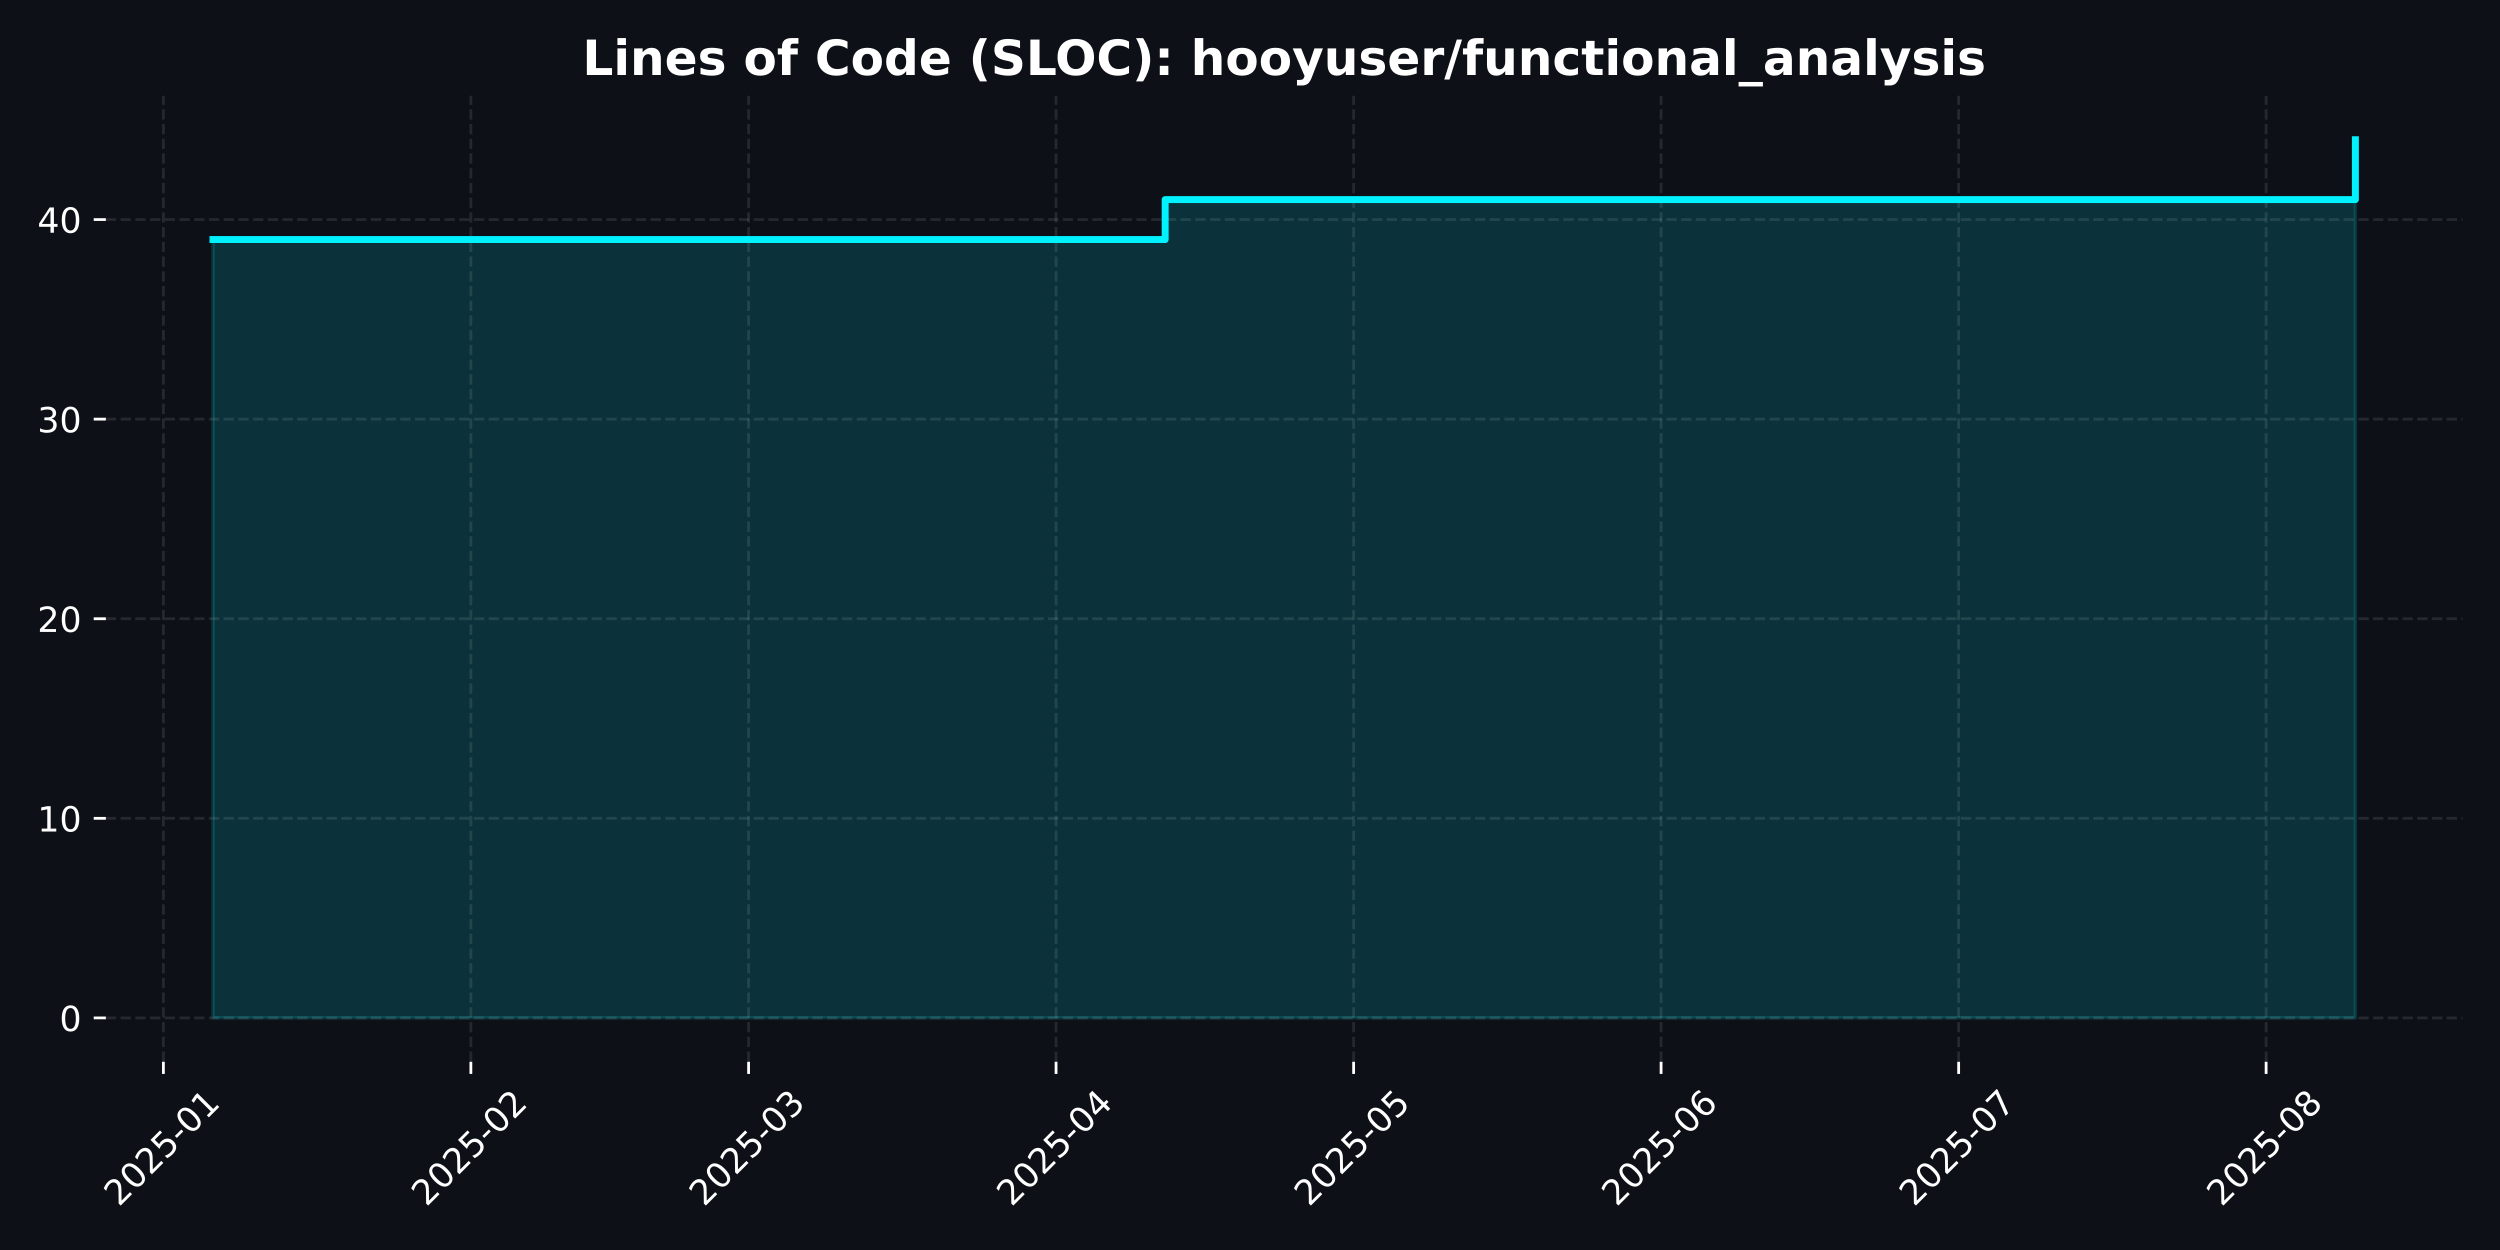
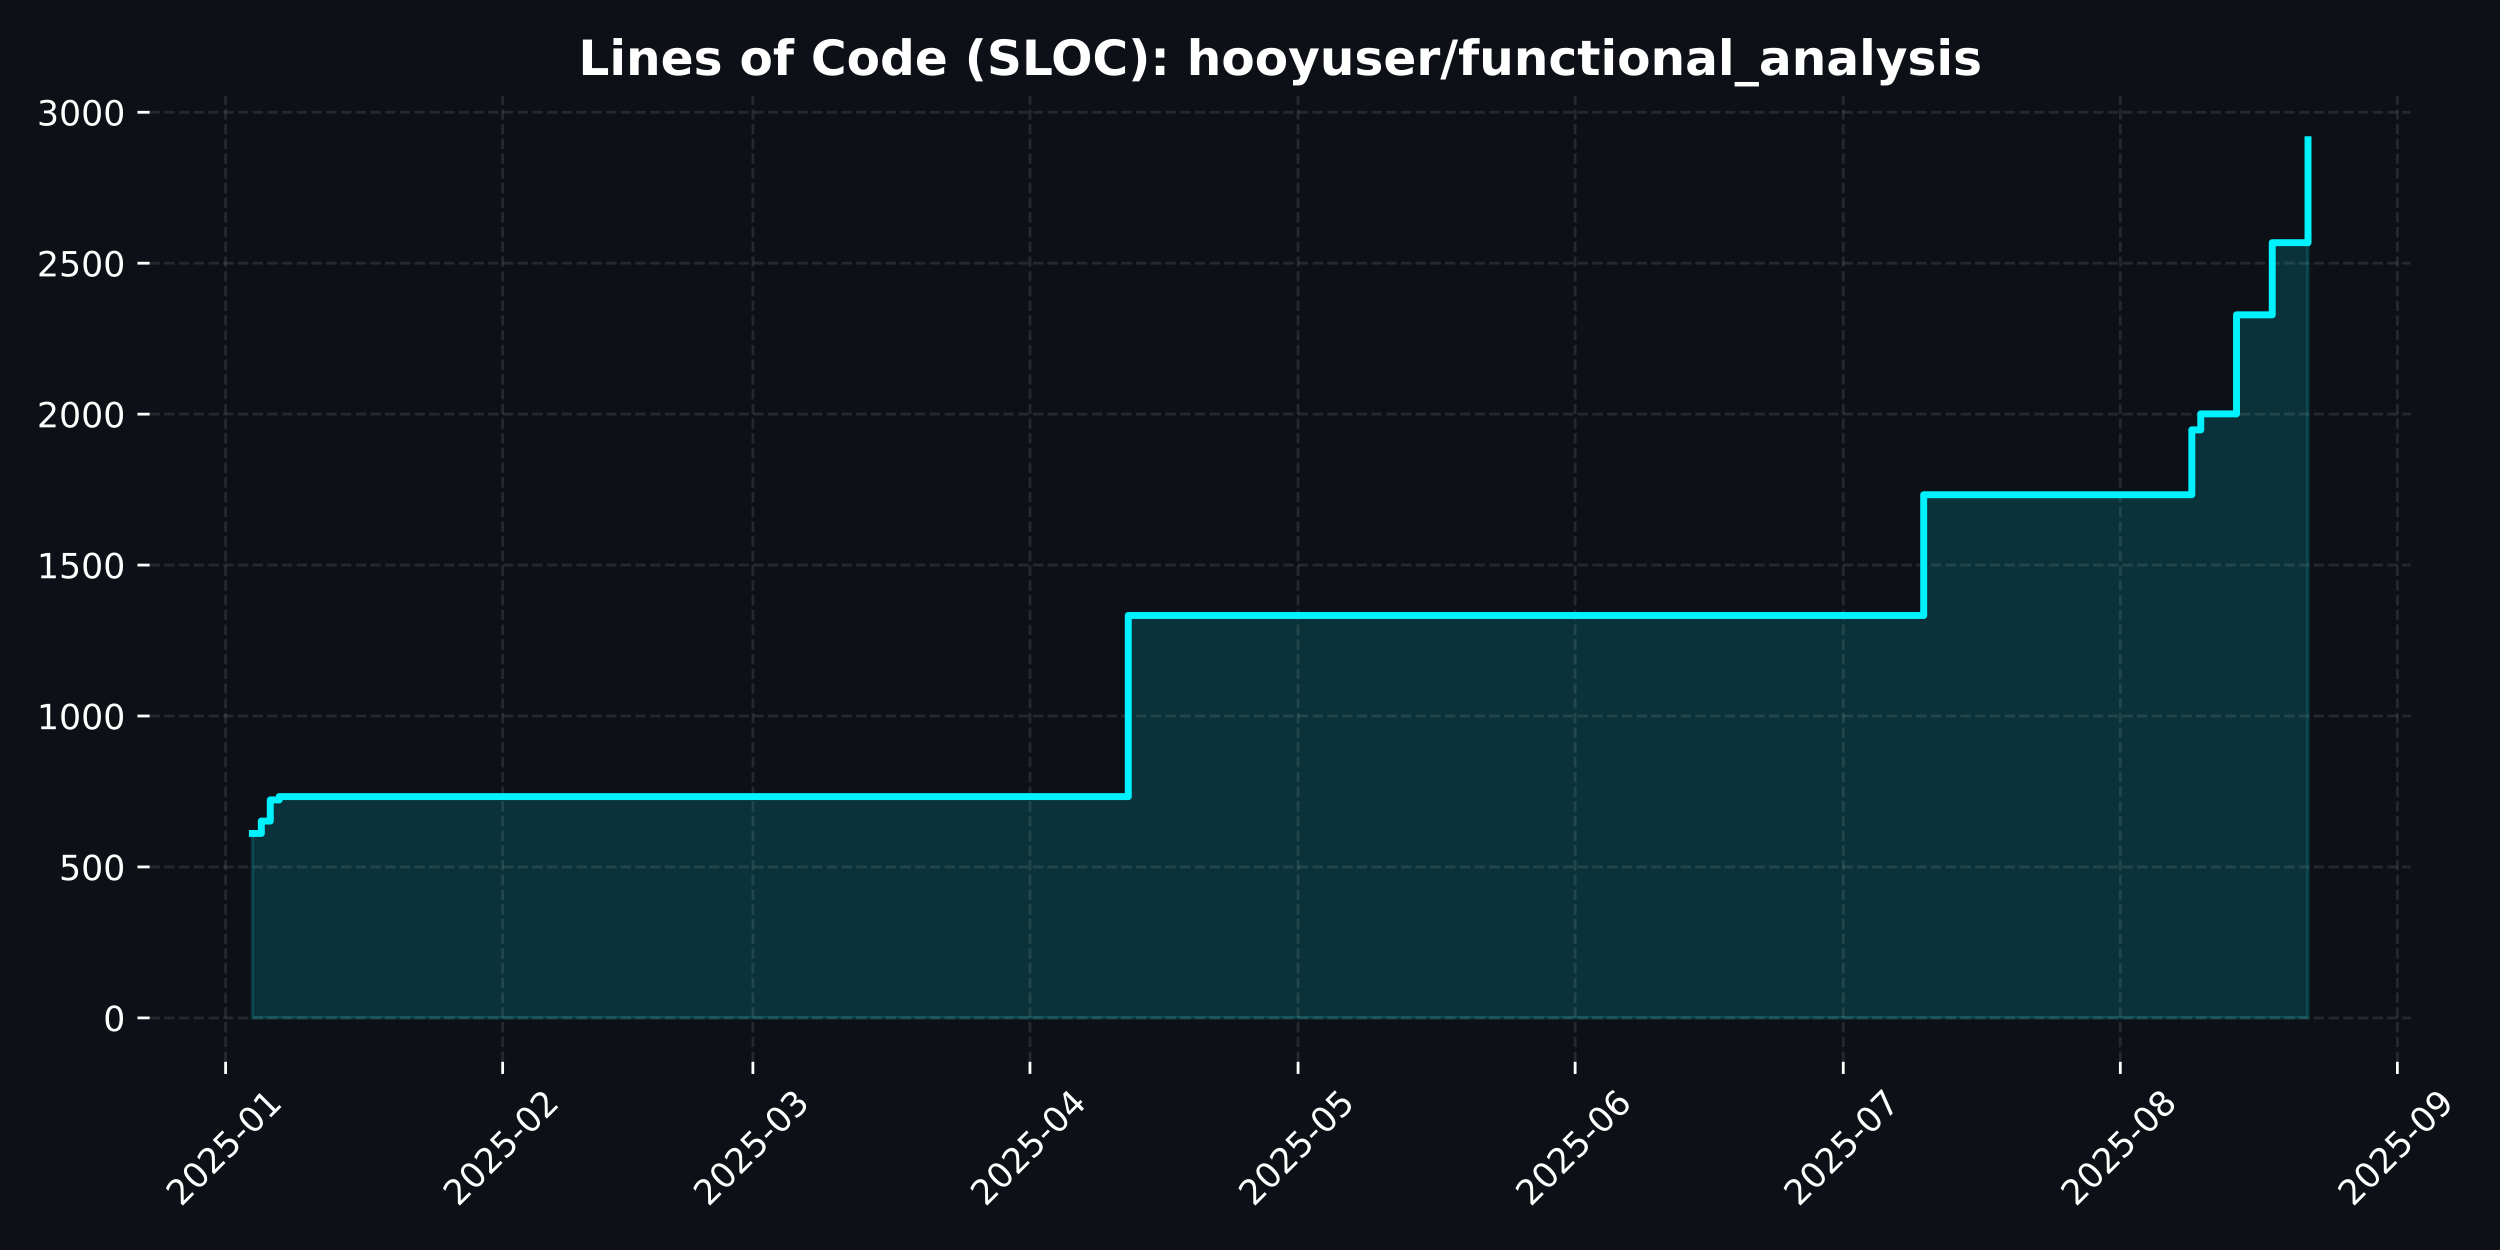
<svg xmlns="http://www.w3.org/2000/svg" xmlns:xlink="http://www.w3.org/1999/xlink" width="720pt" height="360pt" viewBox="0 0 720 360" version="1.1">
  <defs>
    <style type="text/css">*{stroke-linejoin: round; stroke-linecap: butt}</style>
  </defs>
  <g id="figure_1">
    <g id="patch_1">
      <path d="M 0 360  L 720 360  L 720 0  L 0 0  z " style="fill: #0d1117" />
    </g>
    <g id="axes_1">
      <g id="patch_2">
-         <path d="M 30.49 305.798  L 709.2 305.798  L 709.2 27.6  L 30.49 27.6  z " style="fill: #0d1117" />
+         <path d="M 43.09 305.798  L 694.307 305.798  L 694.307 27.6  L 43.09 27.6  z " style="fill: #0d1117" />
      </g>
      <g id="PolyCollection_1">
        <defs>
-           <path id="m325f69d181" d="M 61.34 -66.847  L 61.34 -291.015  L 335.567 -291.015  L 335.567 -302.511  L 678.35 -302.511  L 678.35 -319.755  L 678.35 -66.847  L 678.35 -66.847  L 678.35 -66.847  L 335.567 -66.847  L 335.567 -66.847  L 61.34 -66.847  z " style="stroke: #00f2ff; stroke-opacity: 0.15" />
+           <path id="me7e21d0cca" d="M 72.691 -66.847  L 72.691 -119.967  L 75.265 -119.967  L 75.265 -123.532  L 77.839 -123.532  L 77.839 -129.618  L 80.413 -129.618  L 80.413 -130.574  L 324.941 -130.574  L 324.941 -182.738  L 554.025 -182.738  L 554.025 -217.514  L 631.245 -217.514  L 631.245 -236.206  L 633.819 -236.206  L 633.819 -240.813  L 644.115 -240.813  L 644.115 -269.33  L 654.411 -269.33  L 654.411 -290.108  L 664.707 -290.108  L 664.707 -319.755  L 664.707 -66.847  L 664.707 -66.847  L 664.707 -66.847  L 654.411 -66.847  L 654.411 -66.847  L 644.115 -66.847  L 644.115 -66.847  L 633.819 -66.847  L 633.819 -66.847  L 631.245 -66.847  L 631.245 -66.847  L 554.025 -66.847  L 554.025 -66.847  L 324.941 -66.847  L 324.941 -66.847  L 80.413 -66.847  L 80.413 -66.847  L 77.839 -66.847  L 77.839 -66.847  L 75.265 -66.847  L 75.265 -66.847  L 72.691 -66.847  z " style="stroke: #00f2ff; stroke-opacity: 0.15" />
        </defs>
-         <g clip-path="url(#pcbf731a4af)">
-           <use xlink:href="#m325f69d181" x="0" y="360" style="fill: #00f2ff; fill-opacity: 0.15; stroke: #00f2ff; stroke-opacity: 0.15" />
+         <g clip-path="url(#p2459534796)">
+           <use xlink:href="#me7e21d0cca" x="0" y="360" style="fill: #00f2ff; fill-opacity: 0.15; stroke: #00f2ff; stroke-opacity: 0.15" />
        </g>
      </g>
      <g id="matplotlib.axis_1">
        <g id="xtick_1">
          <g id="line2d_1">
-             <path d="M 47.058 305.798  L 47.058 27.6  " clip-path="url(#pcbf731a4af)" style="fill: none; stroke-dasharray: 2.96,1.28; stroke-dashoffset: 0; stroke: #ffffff; stroke-opacity: 0.1; stroke-width: 0.8" />
+             <path d="M 64.969 305.798  L 64.969 27.6  " clip-path="url(#p2459534796)" style="fill: none; stroke-dasharray: 2.96,1.28; stroke-dashoffset: 0; stroke: #ffffff; stroke-opacity: 0.1; stroke-width: 0.8" />
          </g>
          <g id="line2d_2">
            <defs>
-               <path id="m769c54ce63" d="M 0 0  L 0 3.5  " style="stroke: #ffffff; stroke-width: 0.8" />
+               <path id="me2523eeff3" d="M 0 0  L 0 3.5  " style="stroke: #ffffff; stroke-width: 0.8" />
            </defs>
            <g>
-               <use xlink:href="#m769c54ce63" x="47.058" y="305.798" style="fill: #ffffff; stroke: #ffffff; stroke-width: 0.8" />
+               <use xlink:href="#me2523eeff3" x="64.969" y="305.798" style="fill: #ffffff; stroke: #ffffff; stroke-width: 0.8" />
            </g>
          </g>
          <g id="text_1">
-             <g style="fill: #ffffff" transform="translate(34.23655 347.716) rotate(-45) scale(0.1 -0.1)">
+             <g style="fill: #ffffff" transform="translate(52.14756 347.716) rotate(-45) scale(0.1 -0.1)">
              <defs>
                <path id="DejaVuSans-32" d="M 1228 531  L 3431 531  L 3431 0  L 469 0  L 469 531  Q 828 903 1448 1529  Q 2069 2156 2228 2338  Q 2531 2678 2651 2914  Q 2772 3150 2772 3378  Q 2772 3750 2511 3984  Q 2250 4219 1831 4219  Q 1534 4219 1204 4116  Q 875 4013 500 3803  L 500 4441  Q 881 4594 1212 4672  Q 1544 4750 1819 4750  Q 2544 4750 2975 4387  Q 3406 4025 3406 3419  Q 3406 3131 3298 2873  Q 3191 2616 2906 2266  Q 2828 2175 2409 1742  Q 1991 1309 1228 531  z " transform="scale(0.015625)" />
                <path id="DejaVuSans-30" d="M 2034 4250  Q 1547 4250 1301 3770  Q 1056 3291 1056 2328  Q 1056 1369 1301 889  Q 1547 409 2034 409  Q 2525 409 2770 889  Q 3016 1369 3016 2328  Q 3016 3291 2770 3770  Q 2525 4250 2034 4250  z M 2034 4750  Q 2819 4750 3233 4129  Q 3647 3509 3647 2328  Q 3647 1150 3233 529  Q 2819 -91 2034 -91  Q 1250 -91 836 529  Q 422 1150 422 2328  Q 422 3509 836 4129  Q 1250 4750 2034 4750  z " transform="scale(0.015625)" />
                <path id="DejaVuSans-35" d="M 691 4666  L 3169 4666  L 3169 4134  L 1269 4134  L 1269 2991  Q 1406 3038 1543 3061  Q 1681 3084 1819 3084  Q 2600 3084 3056 2656  Q 3513 2228 3513 1497  Q 3513 744 3044 326  Q 2575 -91 1722 -91  Q 1428 -91 1123 -41  Q 819 9 494 109  L 494 744  Q 775 591 1075 516  Q 1375 441 1709 441  Q 2250 441 2565 725  Q 2881 1009 2881 1497  Q 2881 1984 2565 2268  Q 2250 2553 1709 2553  Q 1456 2553 1204 2497  Q 953 2441 691 2322  L 691 4666  z " transform="scale(0.015625)" />
                <path id="DejaVuSans-2d" d="M 313 2009  L 1997 2009  L 1997 1497  L 313 1497  L 313 2009  z " transform="scale(0.015625)" />
                <path id="DejaVuSans-31" d="M 794 531  L 1825 531  L 1825 4091  L 703 3866  L 703 4441  L 1819 4666  L 2450 4666  L 2450 531  L 3481 531  L 3481 0  L 794 0  L 794 531  z " transform="scale(0.015625)" />
              </defs>
              <use xlink:href="#DejaVuSans-32" />
              <use xlink:href="#DejaVuSans-30" x="63.623" />
              <use xlink:href="#DejaVuSans-32" x="127.246" />
              <use xlink:href="#DejaVuSans-35" x="190.869" />
              <use xlink:href="#DejaVuSans-2d" x="254.492" />
              <use xlink:href="#DejaVuSans-30" x="290.576" />
              <use xlink:href="#DejaVuSans-31" x="354.199" />
            </g>
          </g>
        </g>
        <g id="xtick_2">
          <g id="line2d_3">
-             <path d="M 135.61 305.798  L 135.61 27.6  " clip-path="url(#pcbf731a4af)" style="fill: none; stroke-dasharray: 2.96,1.28; stroke-dashoffset: 0; stroke: #ffffff; stroke-opacity: 0.1; stroke-width: 0.8" />
+             <path d="M 144.762 305.798  L 144.762 27.6  " clip-path="url(#p2459534796)" style="fill: none; stroke-dasharray: 2.96,1.28; stroke-dashoffset: 0; stroke: #ffffff; stroke-opacity: 0.1; stroke-width: 0.8" />
          </g>
          <g id="line2d_4">
            <g>
-               <use xlink:href="#m769c54ce63" x="135.61" y="305.798" style="fill: #ffffff; stroke: #ffffff; stroke-width: 0.8" />
+               <use xlink:href="#me2523eeff3" x="144.762" y="305.798" style="fill: #ffffff; stroke: #ffffff; stroke-width: 0.8" />
            </g>
          </g>
          <g id="text_2">
-             <g style="fill: #ffffff" transform="translate(122.7888 347.716) rotate(-45) scale(0.1 -0.1)">
+             <g style="fill: #ffffff" transform="translate(131.941 347.716) rotate(-45) scale(0.1 -0.1)">
              <use xlink:href="#DejaVuSans-32" />
              <use xlink:href="#DejaVuSans-30" x="63.623" />
              <use xlink:href="#DejaVuSans-32" x="127.246" />
              <use xlink:href="#DejaVuSans-35" x="190.869" />
              <use xlink:href="#DejaVuSans-2d" x="254.492" />
              <use xlink:href="#DejaVuSans-30" x="290.576" />
              <use xlink:href="#DejaVuSans-32" x="354.199" />
            </g>
          </g>
        </g>
        <g id="xtick_3">
          <g id="line2d_5">
-             <path d="M 215.593 305.798  L 215.593 27.6  " clip-path="url(#pcbf731a4af)" style="fill: none; stroke-dasharray: 2.96,1.28; stroke-dashoffset: 0; stroke: #ffffff; stroke-opacity: 0.1; stroke-width: 0.8" />
+             <path d="M 216.834 305.798  L 216.834 27.6  " clip-path="url(#p2459534796)" style="fill: none; stroke-dasharray: 2.96,1.28; stroke-dashoffset: 0; stroke: #ffffff; stroke-opacity: 0.1; stroke-width: 0.8" />
          </g>
          <g id="line2d_6">
            <g>
-               <use xlink:href="#m769c54ce63" x="215.593" y="305.798" style="fill: #ffffff; stroke: #ffffff; stroke-width: 0.8" />
+               <use xlink:href="#me2523eeff3" x="216.834" y="305.798" style="fill: #ffffff; stroke: #ffffff; stroke-width: 0.8" />
            </g>
          </g>
          <g id="text_3">
-             <g style="fill: #ffffff" transform="translate(202.7714 347.716) rotate(-45) scale(0.1 -0.1)">
+             <g style="fill: #ffffff" transform="translate(204.0125 347.716) rotate(-45) scale(0.1 -0.1)">
              <defs>
                <path id="DejaVuSans-33" d="M 2597 2516  Q 3050 2419 3304 2112  Q 3559 1806 3559 1356  Q 3559 666 3084 287  Q 2609 -91 1734 -91  Q 1441 -91 1130 -33  Q 819 25 488 141  L 488 750  Q 750 597 1062 519  Q 1375 441 1716 441  Q 2309 441 2620 675  Q 2931 909 2931 1356  Q 2931 1769 2642 2001  Q 2353 2234 1838 2234  L 1294 2234  L 1294 2753  L 1863 2753  Q 2328 2753 2575 2939  Q 2822 3125 2822 3475  Q 2822 3834 2567 4026  Q 2313 4219 1838 4219  Q 1578 4219 1281 4162  Q 984 4106 628 3988  L 628 4550  Q 988 4650 1302 4700  Q 1616 4750 1894 4750  Q 2613 4750 3031 4423  Q 3450 4097 3450 3541  Q 3450 3153 3228 2886  Q 3006 2619 2597 2516  z " transform="scale(0.015625)" />
              </defs>
              <use xlink:href="#DejaVuSans-32" />
              <use xlink:href="#DejaVuSans-30" x="63.623" />
              <use xlink:href="#DejaVuSans-32" x="127.246" />
              <use xlink:href="#DejaVuSans-35" x="190.869" />
              <use xlink:href="#DejaVuSans-2d" x="254.492" />
              <use xlink:href="#DejaVuSans-30" x="290.576" />
              <use xlink:href="#DejaVuSans-33" x="354.199" />
            </g>
          </g>
        </g>
        <g id="xtick_4">
          <g id="line2d_7">
-             <path d="M 304.145 305.798  L 304.145 27.6  " clip-path="url(#pcbf731a4af)" style="fill: none; stroke-dasharray: 2.96,1.28; stroke-dashoffset: 0; stroke: #ffffff; stroke-opacity: 0.1; stroke-width: 0.8" />
+             <path d="M 296.627 305.798  L 296.627 27.6  " clip-path="url(#p2459534796)" style="fill: none; stroke-dasharray: 2.96,1.28; stroke-dashoffset: 0; stroke: #ffffff; stroke-opacity: 0.1; stroke-width: 0.8" />
          </g>
          <g id="line2d_8">
            <g>
-               <use xlink:href="#m769c54ce63" x="304.145" y="305.798" style="fill: #ffffff; stroke: #ffffff; stroke-width: 0.8" />
+               <use xlink:href="#me2523eeff3" x="296.627" y="305.798" style="fill: #ffffff; stroke: #ffffff; stroke-width: 0.8" />
            </g>
          </g>
          <g id="text_4">
-             <g style="fill: #ffffff" transform="translate(291.3237 347.716) rotate(-45) scale(0.1 -0.1)">
+             <g style="fill: #ffffff" transform="translate(283.8059 347.716) rotate(-45) scale(0.1 -0.1)">
              <defs>
                <path id="DejaVuSans-34" d="M 2419 4116  L 825 1625  L 2419 1625  L 2419 4116  z M 2253 4666  L 3047 4666  L 3047 1625  L 3713 1625  L 3713 1100  L 3047 1100  L 3047 0  L 2419 0  L 2419 1100  L 313 1100  L 313 1709  L 2253 4666  z " transform="scale(0.015625)" />
              </defs>
              <use xlink:href="#DejaVuSans-32" />
              <use xlink:href="#DejaVuSans-30" x="63.623" />
              <use xlink:href="#DejaVuSans-32" x="127.246" />
              <use xlink:href="#DejaVuSans-35" x="190.869" />
              <use xlink:href="#DejaVuSans-2d" x="254.492" />
              <use xlink:href="#DejaVuSans-30" x="290.576" />
              <use xlink:href="#DejaVuSans-34" x="354.199" />
            </g>
          </g>
        </g>
        <g id="xtick_5">
          <g id="line2d_9">
-             <path d="M 389.841 305.798  L 389.841 27.6  " clip-path="url(#pcbf731a4af)" style="fill: none; stroke-dasharray: 2.96,1.28; stroke-dashoffset: 0; stroke: #ffffff; stroke-opacity: 0.1; stroke-width: 0.8" />
+             <path d="M 373.847 305.798  L 373.847 27.6  " clip-path="url(#p2459534796)" style="fill: none; stroke-dasharray: 2.96,1.28; stroke-dashoffset: 0; stroke: #ffffff; stroke-opacity: 0.1; stroke-width: 0.8" />
          </g>
          <g id="line2d_10">
            <g>
-               <use xlink:href="#m769c54ce63" x="389.841" y="305.798" style="fill: #ffffff; stroke: #ffffff; stroke-width: 0.8" />
+               <use xlink:href="#me2523eeff3" x="373.847" y="305.798" style="fill: #ffffff; stroke: #ffffff; stroke-width: 0.8" />
            </g>
          </g>
          <g id="text_5">
-             <g style="fill: #ffffff" transform="translate(377.0194 347.716) rotate(-45) scale(0.1 -0.1)">
+             <g style="fill: #ffffff" transform="translate(361.0254 347.716) rotate(-45) scale(0.1 -0.1)">
              <use xlink:href="#DejaVuSans-32" />
              <use xlink:href="#DejaVuSans-30" x="63.623" />
              <use xlink:href="#DejaVuSans-32" x="127.246" />
              <use xlink:href="#DejaVuSans-35" x="190.869" />
              <use xlink:href="#DejaVuSans-2d" x="254.492" />
              <use xlink:href="#DejaVuSans-30" x="290.576" />
              <use xlink:href="#DejaVuSans-35" x="354.199" />
            </g>
          </g>
        </g>
        <g id="xtick_6">
          <g id="line2d_11">
-             <path d="M 478.393 305.798  L 478.393 27.6  " clip-path="url(#pcbf731a4af)" style="fill: none; stroke-dasharray: 2.96,1.28; stroke-dashoffset: 0; stroke: #ffffff; stroke-opacity: 0.1; stroke-width: 0.8" />
+             <path d="M 453.64 305.798  L 453.64 27.6  " clip-path="url(#p2459534796)" style="fill: none; stroke-dasharray: 2.96,1.28; stroke-dashoffset: 0; stroke: #ffffff; stroke-opacity: 0.1; stroke-width: 0.8" />
          </g>
          <g id="line2d_12">
            <g>
-               <use xlink:href="#m769c54ce63" x="478.393" y="305.798" style="fill: #ffffff; stroke: #ffffff; stroke-width: 0.8" />
+               <use xlink:href="#me2523eeff3" x="453.64" y="305.798" style="fill: #ffffff; stroke: #ffffff; stroke-width: 0.8" />
            </g>
          </g>
          <g id="text_6">
-             <g style="fill: #ffffff" transform="translate(465.5716 347.716) rotate(-45) scale(0.1 -0.1)">
+             <g style="fill: #ffffff" transform="translate(440.8188 347.716) rotate(-45) scale(0.1 -0.1)">
              <defs>
                <path id="DejaVuSans-36" d="M 2113 2584  Q 1688 2584 1439 2293  Q 1191 2003 1191 1497  Q 1191 994 1439 701  Q 1688 409 2113 409  Q 2538 409 2786 701  Q 3034 994 3034 1497  Q 3034 2003 2786 2293  Q 2538 2584 2113 2584  z M 3366 4563  L 3366 3988  Q 3128 4100 2886 4159  Q 2644 4219 2406 4219  Q 1781 4219 1451 3797  Q 1122 3375 1075 2522  Q 1259 2794 1537 2939  Q 1816 3084 2150 3084  Q 2853 3084 3261 2657  Q 3669 2231 3669 1497  Q 3669 778 3244 343  Q 2819 -91 2113 -91  Q 1303 -91 875 529  Q 447 1150 447 2328  Q 447 3434 972 4092  Q 1497 4750 2381 4750  Q 2619 4750 2861 4703  Q 3103 4656 3366 4563  z " transform="scale(0.015625)" />
              </defs>
              <use xlink:href="#DejaVuSans-32" />
              <use xlink:href="#DejaVuSans-30" x="63.623" />
              <use xlink:href="#DejaVuSans-32" x="127.246" />
              <use xlink:href="#DejaVuSans-35" x="190.869" />
              <use xlink:href="#DejaVuSans-2d" x="254.492" />
              <use xlink:href="#DejaVuSans-30" x="290.576" />
              <use xlink:href="#DejaVuSans-36" x="354.199" />
            </g>
          </g>
        </g>
        <g id="xtick_7">
          <g id="line2d_13">
-             <path d="M 564.089 305.798  L 564.089 27.6  " clip-path="url(#pcbf731a4af)" style="fill: none; stroke-dasharray: 2.96,1.28; stroke-dashoffset: 0; stroke: #ffffff; stroke-opacity: 0.1; stroke-width: 0.8" />
+             <path d="M 530.86 305.798  L 530.86 27.6  " clip-path="url(#p2459534796)" style="fill: none; stroke-dasharray: 2.96,1.28; stroke-dashoffset: 0; stroke: #ffffff; stroke-opacity: 0.1; stroke-width: 0.8" />
          </g>
          <g id="line2d_14">
            <g>
-               <use xlink:href="#m769c54ce63" x="564.089" y="305.798" style="fill: #ffffff; stroke: #ffffff; stroke-width: 0.8" />
+               <use xlink:href="#me2523eeff3" x="530.86" y="305.798" style="fill: #ffffff; stroke: #ffffff; stroke-width: 0.8" />
            </g>
          </g>
          <g id="text_7">
-             <g style="fill: #ffffff" transform="translate(551.2673 347.716) rotate(-45) scale(0.1 -0.1)">
+             <g style="fill: #ffffff" transform="translate(518.0383 347.716) rotate(-45) scale(0.1 -0.1)">
              <defs>
                <path id="DejaVuSans-37" d="M 525 4666  L 3525 4666  L 3525 4397  L 1831 0  L 1172 0  L 2766 4134  L 525 4134  L 525 4666  z " transform="scale(0.015625)" />
              </defs>
              <use xlink:href="#DejaVuSans-32" />
              <use xlink:href="#DejaVuSans-30" x="63.623" />
              <use xlink:href="#DejaVuSans-32" x="127.246" />
              <use xlink:href="#DejaVuSans-35" x="190.869" />
              <use xlink:href="#DejaVuSans-2d" x="254.492" />
              <use xlink:href="#DejaVuSans-30" x="290.576" />
              <use xlink:href="#DejaVuSans-37" x="354.199" />
            </g>
          </g>
        </g>
        <g id="xtick_8">
          <g id="line2d_15">
-             <path d="M 652.641 305.798  L 652.641 27.6  " clip-path="url(#pcbf731a4af)" style="fill: none; stroke-dasharray: 2.96,1.28; stroke-dashoffset: 0; stroke: #ffffff; stroke-opacity: 0.1; stroke-width: 0.8" />
+             <path d="M 610.653 305.798  L 610.653 27.6  " clip-path="url(#p2459534796)" style="fill: none; stroke-dasharray: 2.96,1.28; stroke-dashoffset: 0; stroke: #ffffff; stroke-opacity: 0.1; stroke-width: 0.8" />
          </g>
          <g id="line2d_16">
            <g>
-               <use xlink:href="#m769c54ce63" x="652.641" y="305.798" style="fill: #ffffff; stroke: #ffffff; stroke-width: 0.8" />
+               <use xlink:href="#me2523eeff3" x="610.653" y="305.798" style="fill: #ffffff; stroke: #ffffff; stroke-width: 0.8" />
            </g>
          </g>
          <g id="text_8">
-             <g style="fill: #ffffff" transform="translate(639.8196 347.716) rotate(-45) scale(0.1 -0.1)">
+             <g style="fill: #ffffff" transform="translate(597.8317 347.716) rotate(-45) scale(0.1 -0.1)">
              <defs>
                <path id="DejaVuSans-38" d="M 2034 2216  Q 1584 2216 1326 1975  Q 1069 1734 1069 1313  Q 1069 891 1326 650  Q 1584 409 2034 409  Q 2484 409 2743 651  Q 3003 894 3003 1313  Q 3003 1734 2745 1975  Q 2488 2216 2034 2216  z M 1403 2484  Q 997 2584 770 2862  Q 544 3141 544 3541  Q 544 4100 942 4425  Q 1341 4750 2034 4750  Q 2731 4750 3128 4425  Q 3525 4100 3525 3541  Q 3525 3141 3298 2862  Q 3072 2584 2669 2484  Q 3125 2378 3379 2068  Q 3634 1759 3634 1313  Q 3634 634 3220 271  Q 2806 -91 2034 -91  Q 1263 -91 848 271  Q 434 634 434 1313  Q 434 1759 690 2068  Q 947 2378 1403 2484  z M 1172 3481  Q 1172 3119 1398 2916  Q 1625 2713 2034 2713  Q 2441 2713 2670 2916  Q 2900 3119 2900 3481  Q 2900 3844 2670 4047  Q 2441 4250 2034 4250  Q 1625 4250 1398 4047  Q 1172 3844 1172 3481  z " transform="scale(0.015625)" />
              </defs>
              <use xlink:href="#DejaVuSans-32" />
              <use xlink:href="#DejaVuSans-30" x="63.623" />
              <use xlink:href="#DejaVuSans-32" x="127.246" />
              <use xlink:href="#DejaVuSans-35" x="190.869" />
              <use xlink:href="#DejaVuSans-2d" x="254.492" />
              <use xlink:href="#DejaVuSans-30" x="290.576" />
              <use xlink:href="#DejaVuSans-38" x="354.199" />
+             </g>
+           </g>
+         </g>
+         <g id="xtick_9">
+           <g id="line2d_17">
+             <path d="M 690.446 305.798  L 690.446 27.6  " clip-path="url(#p2459534796)" style="fill: none; stroke-dasharray: 2.96,1.28; stroke-dashoffset: 0; stroke: #ffffff; stroke-opacity: 0.1; stroke-width: 0.8" />
+           </g>
+           <g id="line2d_18">
+             <g>
+               <use xlink:href="#me2523eeff3" x="690.446" y="305.798" style="fill: #ffffff; stroke: #ffffff; stroke-width: 0.8" />
+             </g>
+           </g>
+           <g id="text_9">
+             <g style="fill: #ffffff" transform="translate(677.6251 347.716) rotate(-45) scale(0.1 -0.1)">
+               <defs>
+                 <path id="DejaVuSans-39" d="M 703 97  L 703 672  Q 941 559 1184 500  Q 1428 441 1663 441  Q 2288 441 2617 861  Q 2947 1281 2994 2138  Q 2813 1869 2534 1725  Q 2256 1581 1919 1581  Q 1219 1581 811 2004  Q 403 2428 403 3163  Q 403 3881 828 4315  Q 1253 4750 1959 4750  Q 2769 4750 3195 4129  Q 3622 3509 3622 2328  Q 3622 1225 3098 567  Q 2575 -91 1691 -91  Q 1453 -91 1209 -44  Q 966 3 703 97  z M 1959 2075  Q 2384 2075 2632 2365  Q 2881 2656 2881 3163  Q 2881 3666 2632 3958  Q 2384 4250 1959 4250  Q 1534 4250 1286 3958  Q 1038 3666 1038 3163  Q 1038 2656 1286 2365  Q 1534 2075 1959 2075  z " transform="scale(0.015625)" />
+               </defs>
+               <use xlink:href="#DejaVuSans-32" />
+               <use xlink:href="#DejaVuSans-30" x="63.623" />
+               <use xlink:href="#DejaVuSans-32" x="127.246" />
+               <use xlink:href="#DejaVuSans-35" x="190.869" />
+               <use xlink:href="#DejaVuSans-2d" x="254.492" />
+               <use xlink:href="#DejaVuSans-30" x="290.576" />
+               <use xlink:href="#DejaVuSans-39" x="354.199" />
            </g>
          </g>
        </g>
      </g>
      <g id="matplotlib.axis_2">
        <g id="ytick_1">
-           <g id="line2d_17">
-             <path d="M 30.49 293.153  L 709.2 293.153  " clip-path="url(#pcbf731a4af)" style="fill: none; stroke-dasharray: 2.96,1.28; stroke-dashoffset: 0; stroke: #ffffff; stroke-opacity: 0.1; stroke-width: 0.8" />
-           </g>
-           <g id="line2d_18">
+           <g id="line2d_19">
+             <path d="M 43.09 293.153  L 694.307 293.153  " clip-path="url(#p2459534796)" style="fill: none; stroke-dasharray: 2.96,1.28; stroke-dashoffset: 0; stroke: #ffffff; stroke-opacity: 0.1; stroke-width: 0.8" />
+           </g>
+           <g id="line2d_20">
            <defs>
-               <path id="mce6b858ee2" d="M 0 0  L -3.5 0  " style="stroke: #ffffff; stroke-width: 0.8" />
+               <path id="mdd92d384e3" d="M 0 0  L -3.5 0  " style="stroke: #ffffff; stroke-width: 0.8" />
            </defs>
            <g>
-               <use xlink:href="#mce6b858ee2" x="30.49" y="293.153" style="fill: #ffffff; stroke: #ffffff; stroke-width: 0.8" />
-             </g>
-           </g>
-           <g id="text_9">
-             <g style="fill: #ffffff" transform="translate(17.1275 296.952) scale(0.1 -0.1)">
+               <use xlink:href="#mdd92d384e3" x="43.09" y="293.153" style="fill: #ffffff; stroke: #ffffff; stroke-width: 0.8" />
+             </g>
+           </g>
+           <g id="text_10">
+             <g style="fill: #ffffff" transform="translate(29.7275 296.952) scale(0.1 -0.1)">
              <use xlink:href="#DejaVuSans-30" />
            </g>
          </g>
        </g>
        <g id="ytick_2">
-           <g id="line2d_19">
-             <path d="M 30.49 235.674  L 709.2 235.674  " clip-path="url(#pcbf731a4af)" style="fill: none; stroke-dasharray: 2.96,1.28; stroke-dashoffset: 0; stroke: #ffffff; stroke-opacity: 0.1; stroke-width: 0.8" />
-           </g>
-           <g id="line2d_20">
-             <g>
-               <use xlink:href="#mce6b858ee2" x="30.49" y="235.674" style="fill: #ffffff; stroke: #ffffff; stroke-width: 0.8" />
-             </g>
-           </g>
-           <g id="text_10">
-             <g style="fill: #ffffff" transform="translate(10.765 239.473) scale(0.1 -0.1)">
+           <g id="line2d_21">
+             <path d="M 43.09 249.683  L 694.307 249.683  " clip-path="url(#p2459534796)" style="fill: none; stroke-dasharray: 2.96,1.28; stroke-dashoffset: 0; stroke: #ffffff; stroke-opacity: 0.1; stroke-width: 0.8" />
+           </g>
+           <g id="line2d_22">
+             <g>
+               <use xlink:href="#mdd92d384e3" x="43.09" y="249.683" style="fill: #ffffff; stroke: #ffffff; stroke-width: 0.8" />
+             </g>
+           </g>
+           <g id="text_11">
+             <g style="fill: #ffffff" transform="translate(17.0025 253.4822) scale(0.1 -0.1)">
+               <use xlink:href="#DejaVuSans-35" />
+               <use xlink:href="#DejaVuSans-30" x="63.623" />
+               <use xlink:href="#DejaVuSans-30" x="127.246" />
+             </g>
+           </g>
+         </g>
+         <g id="ytick_3">
+           <g id="line2d_23">
+             <path d="M 43.09 206.213  L 694.307 206.213  " clip-path="url(#p2459534796)" style="fill: none; stroke-dasharray: 2.96,1.28; stroke-dashoffset: 0; stroke: #ffffff; stroke-opacity: 0.1; stroke-width: 0.8" />
+           </g>
+           <g id="line2d_24">
+             <g>
+               <use xlink:href="#mdd92d384e3" x="43.09" y="206.213" style="fill: #ffffff; stroke: #ffffff; stroke-width: 0.8" />
+             </g>
+           </g>
+           <g id="text_12">
+             <g style="fill: #ffffff" transform="translate(10.64 210.0124) scale(0.1 -0.1)">
              <use xlink:href="#DejaVuSans-31" />
              <use xlink:href="#DejaVuSans-30" x="63.623" />
-             </g>
-           </g>
-         </g>
-         <g id="ytick_3">
-           <g id="line2d_21">
-             <path d="M 30.49 178.195  L 709.2 178.195  " clip-path="url(#pcbf731a4af)" style="fill: none; stroke-dasharray: 2.96,1.28; stroke-dashoffset: 0; stroke: #ffffff; stroke-opacity: 0.1; stroke-width: 0.8" />
-           </g>
-           <g id="line2d_22">
-             <g>
-               <use xlink:href="#mce6b858ee2" x="30.49" y="178.195" style="fill: #ffffff; stroke: #ffffff; stroke-width: 0.8" />
-             </g>
-           </g>
-           <g id="text_11">
-             <g style="fill: #ffffff" transform="translate(10.765 181.9941) scale(0.1 -0.1)">
-               <use xlink:href="#DejaVuSans-32" />
-               <use xlink:href="#DejaVuSans-30" x="63.623" />
+               <use xlink:href="#DejaVuSans-30" x="127.246" />
+               <use xlink:href="#DejaVuSans-30" x="190.869" />
            </g>
          </g>
        </g>
        <g id="ytick_4">
-           <g id="line2d_23">
-             <path d="M 30.49 120.716  L 709.2 120.716  " clip-path="url(#pcbf731a4af)" style="fill: none; stroke-dasharray: 2.96,1.28; stroke-dashoffset: 0; stroke: #ffffff; stroke-opacity: 0.1; stroke-width: 0.8" />
-           </g>
-           <g id="line2d_24">
-             <g>
-               <use xlink:href="#mce6b858ee2" x="30.49" y="120.716" style="fill: #ffffff; stroke: #ffffff; stroke-width: 0.8" />
-             </g>
-           </g>
-           <g id="text_12">
-             <g style="fill: #ffffff" transform="translate(10.765 124.5151) scale(0.1 -0.1)">
+           <g id="line2d_25">
+             <path d="M 43.09 162.743  L 694.307 162.743  " clip-path="url(#p2459534796)" style="fill: none; stroke-dasharray: 2.96,1.28; stroke-dashoffset: 0; stroke: #ffffff; stroke-opacity: 0.1; stroke-width: 0.8" />
+           </g>
+           <g id="line2d_26">
+             <g>
+               <use xlink:href="#mdd92d384e3" x="43.09" y="162.743" style="fill: #ffffff; stroke: #ffffff; stroke-width: 0.8" />
+             </g>
+           </g>
+           <g id="text_13">
+             <g style="fill: #ffffff" transform="translate(10.64 166.5425) scale(0.1 -0.1)">
+               <use xlink:href="#DejaVuSans-31" />
+               <use xlink:href="#DejaVuSans-35" x="63.623" />
+               <use xlink:href="#DejaVuSans-30" x="127.246" />
+               <use xlink:href="#DejaVuSans-30" x="190.869" />
+             </g>
+           </g>
+         </g>
+         <g id="ytick_5">
+           <g id="line2d_27">
+             <path d="M 43.09 119.273  L 694.307 119.273  " clip-path="url(#p2459534796)" style="fill: none; stroke-dasharray: 2.96,1.28; stroke-dashoffset: 0; stroke: #ffffff; stroke-opacity: 0.1; stroke-width: 0.8" />
+           </g>
+           <g id="line2d_28">
+             <g>
+               <use xlink:href="#mdd92d384e3" x="43.09" y="119.273" style="fill: #ffffff; stroke: #ffffff; stroke-width: 0.8" />
+             </g>
+           </g>
+           <g id="text_14">
+             <g style="fill: #ffffff" transform="translate(10.64 123.0727) scale(0.1 -0.1)">
+               <use xlink:href="#DejaVuSans-32" />
+               <use xlink:href="#DejaVuSans-30" x="63.623" />
+               <use xlink:href="#DejaVuSans-30" x="127.246" />
+               <use xlink:href="#DejaVuSans-30" x="190.869" />
+             </g>
+           </g>
+         </g>
+         <g id="ytick_6">
+           <g id="line2d_29">
+             <path d="M 43.09 75.804  L 694.307 75.804  " clip-path="url(#p2459534796)" style="fill: none; stroke-dasharray: 2.96,1.28; stroke-dashoffset: 0; stroke: #ffffff; stroke-opacity: 0.1; stroke-width: 0.8" />
+           </g>
+           <g id="line2d_30">
+             <g>
+               <use xlink:href="#mdd92d384e3" x="43.09" y="75.804" style="fill: #ffffff; stroke: #ffffff; stroke-width: 0.8" />
+             </g>
+           </g>
+           <g id="text_15">
+             <g style="fill: #ffffff" transform="translate(10.64 79.6029) scale(0.1 -0.1)">
+               <use xlink:href="#DejaVuSans-32" />
+               <use xlink:href="#DejaVuSans-35" x="63.623" />
+               <use xlink:href="#DejaVuSans-30" x="127.246" />
+               <use xlink:href="#DejaVuSans-30" x="190.869" />
+             </g>
+           </g>
+         </g>
+         <g id="ytick_7">
+           <g id="line2d_31">
+             <path d="M 43.09 32.334  L 694.307 32.334  " clip-path="url(#p2459534796)" style="fill: none; stroke-dasharray: 2.96,1.28; stroke-dashoffset: 0; stroke: #ffffff; stroke-opacity: 0.1; stroke-width: 0.8" />
+           </g>
+           <g id="line2d_32">
+             <g>
+               <use xlink:href="#mdd92d384e3" x="43.09" y="32.334" style="fill: #ffffff; stroke: #ffffff; stroke-width: 0.8" />
+             </g>
+           </g>
+           <g id="text_16">
+             <g style="fill: #ffffff" transform="translate(10.64 36.13308) scale(0.1 -0.1)">
              <use xlink:href="#DejaVuSans-33" />
              <use xlink:href="#DejaVuSans-30" x="63.623" />
-             </g>
-           </g>
-         </g>
-         <g id="ytick_5">
-           <g id="line2d_25">
-             <path d="M 30.49 63.237  L 709.2 63.237  " clip-path="url(#pcbf731a4af)" style="fill: none; stroke-dasharray: 2.96,1.28; stroke-dashoffset: 0; stroke: #ffffff; stroke-opacity: 0.1; stroke-width: 0.8" />
-           </g>
-           <g id="line2d_26">
-             <g>
-               <use xlink:href="#mce6b858ee2" x="30.49" y="63.237" style="fill: #ffffff; stroke: #ffffff; stroke-width: 0.8" />
-             </g>
-           </g>
-           <g id="text_13">
-             <g style="fill: #ffffff" transform="translate(10.765 67.03617) scale(0.1 -0.1)">
-               <use xlink:href="#DejaVuSans-34" />
-               <use xlink:href="#DejaVuSans-30" x="63.623" />
-             </g>
-           </g>
-         </g>
-       </g>
-       <g id="line2d_27">
-         <path d="M 61.34 68.985  L 335.567 68.985  L 335.567 57.489  L 678.35 57.489  L 678.35 40.245  " clip-path="url(#pcbf731a4af)" style="fill: none; stroke: #00f2ff; stroke-width: 2; stroke-linecap: square" />
-       </g>
-       <g id="text_14">
-         <g style="fill: #ffffff" transform="translate(167.7287 21.6) scale(0.14 -0.14)">
+               <use xlink:href="#DejaVuSans-30" x="127.246" />
+               <use xlink:href="#DejaVuSans-30" x="190.869" />
+             </g>
+           </g>
+         </g>
+       </g>
+       <g id="line2d_33">
+         <path d="M 72.691 240.033  L 75.265 240.033  L 75.265 236.468  L 77.839 236.468  L 77.839 230.382  L 80.413 230.382  L 80.413 229.426  L 324.941 229.426  L 324.941 177.262  L 554.025 177.262  L 554.025 142.486  L 631.245 142.486  L 631.245 123.794  L 633.819 123.794  L 633.819 119.187  L 644.115 119.187  L 644.115 90.67  L 654.411 90.67  L 654.411 69.892  L 664.707 69.892  L 664.707 40.245  " clip-path="url(#p2459534796)" style="fill: none; stroke: #00f2ff; stroke-width: 2; stroke-linecap: square" />
+       </g>
+       <g id="text_17">
+         <g style="fill: #ffffff" transform="translate(166.5824 21.6) scale(0.14 -0.14)">
          <defs>
            <path id="DejaVuSans-Bold-4c" d="M 588 4666  L 1791 4666  L 1791 909  L 3903 909  L 3903 0  L 588 0  L 588 4666  z " transform="scale(0.015625)" />
            <path id="DejaVuSans-Bold-69" d="M 538 3500  L 1656 3500  L 1656 0  L 538 0  L 538 3500  z M 538 4863  L 1656 4863  L 1656 3950  L 538 3950  L 538 4863  z " transform="scale(0.015625)" />
            <path id="DejaVuSans-Bold-6e" d="M 4056 2131  L 4056 0  L 2931 0  L 2931 347  L 2931 1631  Q 2931 2084 2911 2256  Q 2891 2428 2841 2509  Q 2775 2619 2662 2680  Q 2550 2741 2406 2741  Q 2056 2741 1856 2470  Q 1656 2200 1656 1722  L 1656 0  L 538 0  L 538 3500  L 1656 3500  L 1656 2988  Q 1909 3294 2193 3439  Q 2478 3584 2822 3584  Q 3428 3584 3742 3212  Q 4056 2841 4056 2131  z " transform="scale(0.015625)" />
            <path id="DejaVuSans-Bold-65" d="M 4031 1759  L 4031 1441  L 1416 1441  Q 1456 1047 1700 850  Q 1944 653 2381 653  Q 2734 653 3104 758  Q 3475 863 3866 1075  L 3866 213  Q 3469 63 3072 -14  Q 2675 -91 2278 -91  Q 1328 -91 801 392  Q 275 875 275 1747  Q 275 2603 792 3093  Q 1309 3584 2216 3584  Q 3041 3584 3536 3087  Q 4031 2591 4031 1759  z M 2881 2131  Q 2881 2450 2695 2645  Q 2509 2841 2209 2841  Q 1884 2841 1681 2658  Q 1478 2475 1428 2131  L 2881 2131  z " transform="scale(0.015625)" />
            <path id="DejaVuSans-Bold-73" d="M 3272 3391  L 3272 2541  Q 2913 2691 2578 2766  Q 2244 2841 1947 2841  Q 1628 2841 1473 2761  Q 1319 2681 1319 2516  Q 1319 2381 1436 2309  Q 1553 2238 1856 2203  L 2053 2175  Q 2913 2066 3209 1816  Q 3506 1566 3506 1031  Q 3506 472 3093 190  Q 2681 -91 1863 -91  Q 1516 -91 1145 -36  Q 775 19 384 128  L 384 978  Q 719 816 1070 734  Q 1422 653 1784 653  Q 2113 653 2278 743  Q 2444 834 2444 1013  Q 2444 1163 2330 1236  Q 2216 1309 1875 1350  L 1678 1375  Q 931 1469 631 1722  Q 331 1975 331 2491  Q 331 3047 712 3315  Q 1094 3584 1881 3584  Q 2191 3584 2531 3537  Q 2872 3491 3272 3391  z " transform="scale(0.015625)" />
            <path id="DejaVuSans-Bold-20" transform="scale(0.015625)" />
            <path id="DejaVuSans-Bold-6f" d="M 2203 2784  Q 1831 2784 1636 2517  Q 1441 2250 1441 1747  Q 1441 1244 1636 976  Q 1831 709 2203 709  Q 2569 709 2762 976  Q 2956 1244 2956 1747  Q 2956 2250 2762 2517  Q 2569 2784 2203 2784  z M 2203 3584  Q 3106 3584 3614 3096  Q 4122 2609 4122 1747  Q 4122 884 3614 396  Q 3106 -91 2203 -91  Q 1297 -91 786 396  Q 275 884 275 1747  Q 275 2609 786 3096  Q 1297 3584 2203 3584  z " transform="scale(0.015625)" />
            <path id="DejaVuSans-Bold-66" d="M 2841 4863  L 2841 4128  L 2222 4128  Q 1984 4128 1890 4042  Q 1797 3956 1797 3744  L 1797 3500  L 2753 3500  L 2753 2700  L 1797 2700  L 1797 0  L 678 0  L 678 2700  L 122 2700  L 122 3500  L 678 3500  L 678 3744  Q 678 4316 997 4589  Q 1316 4863 1984 4863  L 2841 4863  z " transform="scale(0.015625)" />
            <path id="DejaVuSans-Bold-43" d="M 4288 256  Q 3956 84 3597 -3  Q 3238 -91 2847 -91  Q 1681 -91 1000 561  Q 319 1213 319 2328  Q 319 3447 1000 4098  Q 1681 4750 2847 4750  Q 3238 4750 3597 4662  Q 3956 4575 4288 4403  L 4288 3438  Q 3953 3666 3628 3772  Q 3303 3878 2944 3878  Q 2300 3878 1931 3465  Q 1563 3053 1563 2328  Q 1563 1606 1931 1193  Q 2300 781 2944 781  Q 3303 781 3628 887  Q 3953 994 4288 1222  L 4288 256  z " transform="scale(0.015625)" />
            <path id="DejaVuSans-Bold-64" d="M 2919 2988  L 2919 4863  L 4044 4863  L 4044 0  L 2919 0  L 2919 506  Q 2688 197 2409 53  Q 2131 -91 1766 -91  Q 1119 -91 703 423  Q 288 938 288 1747  Q 288 2556 703 3070  Q 1119 3584 1766 3584  Q 2128 3584 2408 3439  Q 2688 3294 2919 2988  z M 2181 722  Q 2541 722 2730 984  Q 2919 1247 2919 1747  Q 2919 2247 2730 2509  Q 2541 2772 2181 2772  Q 1825 2772 1636 2509  Q 1447 2247 1447 1747  Q 1447 1247 1636 984  Q 1825 722 2181 722  z " transform="scale(0.015625)" />
            <path id="DejaVuSans-Bold-28" d="M 2413 -844  L 1484 -844  Q 1006 -72 778 623  Q 550 1319 550 2003  Q 550 2688 779 3389  Q 1009 4091 1484 4856  L 2413 4856  Q 2013 4116 1813 3408  Q 1613 2700 1613 2009  Q 1613 1319 1811 609  Q 2009 -100 2413 -844  z " transform="scale(0.015625)" />
            <path id="DejaVuSans-Bold-53" d="M 3834 4519  L 3834 3531  Q 3450 3703 3084 3790  Q 2719 3878 2394 3878  Q 1963 3878 1756 3759  Q 1550 3641 1550 3391  Q 1550 3203 1689 3098  Q 1828 2994 2194 2919  L 2706 2816  Q 3484 2659 3812 2340  Q 4141 2022 4141 1434  Q 4141 663 3683 286  Q 3225 -91 2284 -91  Q 1841 -91 1394 -6  Q 947 78 500 244  L 500 1259  Q 947 1022 1364 901  Q 1781 781 2169 781  Q 2563 781 2772 912  Q 2981 1044 2981 1288  Q 2981 1506 2839 1625  Q 2697 1744 2272 1838  L 1806 1941  Q 1106 2091 782 2419  Q 459 2747 459 3303  Q 459 4000 909 4375  Q 1359 4750 2203 4750  Q 2588 4750 2994 4692  Q 3400 4634 3834 4519  z " transform="scale(0.015625)" />
            <path id="DejaVuSans-Bold-4f" d="M 2719 3878  Q 2169 3878 1866 3472  Q 1563 3066 1563 2328  Q 1563 1594 1866 1187  Q 2169 781 2719 781  Q 3272 781 3575 1187  Q 3878 1594 3878 2328  Q 3878 3066 3575 3472  Q 3272 3878 2719 3878  z M 2719 4750  Q 3844 4750 4481 4106  Q 5119 3463 5119 2328  Q 5119 1197 4481 553  Q 3844 -91 2719 -91  Q 1597 -91 958 553  Q 319 1197 319 2328  Q 319 3463 958 4106  Q 1597 4750 2719 4750  z " transform="scale(0.015625)" />
            <path id="DejaVuSans-Bold-29" d="M 513 -844  Q 913 -100 1113 609  Q 1313 1319 1313 2009  Q 1313 2700 1113 3408  Q 913 4116 513 4856  L 1441 4856  Q 1916 4091 2145 3389  Q 2375 2688 2375 2003  Q 2375 1319 2147 623  Q 1919 -72 1441 -844  L 513 -844  z " transform="scale(0.015625)" />
            <path id="DejaVuSans-Bold-3a" d="M 716 3500  L 1844 3500  L 1844 2291  L 716 2291  L 716 3500  z M 716 1209  L 1844 1209  L 1844 0  L 716 0  L 716 1209  z " transform="scale(0.015625)" />
            <path id="DejaVuSans-Bold-68" d="M 4056 2131  L 4056 0  L 2931 0  L 2931 347  L 2931 1625  Q 2931 2084 2911 2256  Q 2891 2428 2841 2509  Q 2775 2619 2662 2680  Q 2550 2741 2406 2741  Q 2056 2741 1856 2470  Q 1656 2200 1656 1722  L 1656 0  L 538 0  L 538 4863  L 1656 4863  L 1656 2988  Q 1909 3294 2193 3439  Q 2478 3584 2822 3584  Q 3428 3584 3742 3212  Q 4056 2841 4056 2131  z " transform="scale(0.015625)" />
            <path id="DejaVuSans-Bold-79" d="M 78 3500  L 1197 3500  L 2138 1125  L 2938 3500  L 4056 3500  L 2584 -331  Q 2363 -916 2067 -1148  Q 1772 -1381 1288 -1381  L 641 -1381  L 641 -647  L 991 -647  Q 1275 -647 1404 -556  Q 1534 -466 1606 -231  L 1638 -134  L 78 3500  z " transform="scale(0.015625)" />
            <path id="DejaVuSans-Bold-75" d="M 500 1363  L 500 3500  L 1625 3500  L 1625 3150  Q 1625 2866 1622 2436  Q 1619 2006 1619 1863  Q 1619 1441 1641 1255  Q 1663 1069 1716 984  Q 1784 875 1895 815  Q 2006 756 2150 756  Q 2500 756 2700 1025  Q 2900 1294 2900 1772  L 2900 3500  L 4019 3500  L 4019 0  L 2900 0  L 2900 506  Q 2647 200 2364 54  Q 2081 -91 1741 -91  Q 1134 -91 817 281  Q 500 653 500 1363  z " transform="scale(0.015625)" />
            <path id="DejaVuSans-Bold-72" d="M 3138 2547  Q 2991 2616 2845 2648  Q 2700 2681 2553 2681  Q 2122 2681 1889 2404  Q 1656 2128 1656 1613  L 1656 0  L 538 0  L 538 3500  L 1656 3500  L 1656 2925  Q 1872 3269 2151 3426  Q 2431 3584 2822 3584  Q 2878 3584 2943 3579  Q 3009 3575 3134 3559  L 3138 2547  z " transform="scale(0.015625)" />
            <path id="DejaVuSans-Bold-2f" d="M 1644 4666  L 2338 4666  L 691 -594  L 0 -594  L 1644 4666  z " transform="scale(0.015625)" />
            <path id="DejaVuSans-Bold-63" d="M 3366 3391  L 3366 2478  Q 3138 2634 2908 2709  Q 2678 2784 2431 2784  Q 1963 2784 1702 2511  Q 1441 2238 1441 1747  Q 1441 1256 1702 982  Q 1963 709 2431 709  Q 2694 709 2930 787  Q 3166 866 3366 1019  L 3366 103  Q 3103 6 2833 -42  Q 2563 -91 2291 -91  Q 1344 -91 809 395  Q 275 881 275 1747  Q 275 2613 809 3098  Q 1344 3584 2291 3584  Q 2566 3584 2833 3536  Q 3100 3488 3366 3391  z " transform="scale(0.015625)" />
            <path id="DejaVuSans-Bold-74" d="M 1759 4494  L 1759 3500  L 2913 3500  L 2913 2700  L 1759 2700  L 1759 1216  Q 1759 972 1856 886  Q 1953 800 2241 800  L 2816 800  L 2816 0  L 1856 0  Q 1194 0 917 276  Q 641 553 641 1216  L 641 2700  L 84 2700  L 84 3500  L 641 3500  L 641 4494  L 1759 4494  z " transform="scale(0.015625)" />
            <path id="DejaVuSans-Bold-61" d="M 2106 1575  Q 1756 1575 1579 1456  Q 1403 1338 1403 1106  Q 1403 894 1545 773  Q 1688 653 1941 653  Q 2256 653 2472 879  Q 2688 1106 2688 1447  L 2688 1575  L 2106 1575  z M 3816 1997  L 3816 0  L 2688 0  L 2688 519  Q 2463 200 2181 54  Q 1900 -91 1497 -91  Q 953 -91 614 226  Q 275 544 275 1050  Q 275 1666 698 1953  Q 1122 2241 2028 2241  L 2688 2241  L 2688 2328  Q 2688 2594 2478 2717  Q 2269 2841 1825 2841  Q 1466 2841 1156 2769  Q 847 2697 581 2553  L 581 3406  Q 941 3494 1303 3539  Q 1666 3584 2028 3584  Q 2975 3584 3395 3211  Q 3816 2838 3816 1997  z " transform="scale(0.015625)" />
            <path id="DejaVuSans-Bold-6c" d="M 538 4863  L 1656 4863  L 1656 0  L 538 0  L 538 4863  z " transform="scale(0.015625)" />
            <path id="DejaVuSans-Bold-5f" d="M 3200 -916  L 3200 -1509  L 0 -1509  L 0 -916  L 3200 -916  z " transform="scale(0.015625)" />
          </defs>
          <use xlink:href="#DejaVuSans-Bold-4c" />
          <use xlink:href="#DejaVuSans-Bold-69" x="63.721" />
          <use xlink:href="#DejaVuSans-Bold-6e" x="97.998" />
          <use xlink:href="#DejaVuSans-Bold-65" x="169.189" />
          <use xlink:href="#DejaVuSans-Bold-73" x="237.012" />
          <use xlink:href="#DejaVuSans-Bold-20" x="296.533" />
          <use xlink:href="#DejaVuSans-Bold-6f" x="331.348" />
          <use xlink:href="#DejaVuSans-Bold-66" x="400.049" />
          <use xlink:href="#DejaVuSans-Bold-20" x="443.555" />
          <use xlink:href="#DejaVuSans-Bold-43" x="478.369" />
          <use xlink:href="#DejaVuSans-Bold-6f" x="551.758" />
          <use xlink:href="#DejaVuSans-Bold-64" x="620.459" />
          <use xlink:href="#DejaVuSans-Bold-65" x="692.041" />
          <use xlink:href="#DejaVuSans-Bold-20" x="759.863" />
          <use xlink:href="#DejaVuSans-Bold-28" x="794.678" />
          <use xlink:href="#DejaVuSans-Bold-53" x="840.381" />
          <use xlink:href="#DejaVuSans-Bold-4c" x="912.402" />
          <use xlink:href="#DejaVuSans-Bold-4f" x="972.498" />
          <use xlink:href="#DejaVuSans-Bold-43" x="1057.508" />
          <use xlink:href="#DejaVuSans-Bold-29" x="1130.896" />
          <use xlink:href="#DejaVuSans-Bold-3a" x="1176.6" />
          <use xlink:href="#DejaVuSans-Bold-20" x="1216.59" />
          <use xlink:href="#DejaVuSans-Bold-68" x="1251.404" />
          <use xlink:href="#DejaVuSans-Bold-6f" x="1322.596" />
          <use xlink:href="#DejaVuSans-Bold-6f" x="1391.297" />
          <use xlink:href="#DejaVuSans-Bold-79" x="1459.998" />
          <use xlink:href="#DejaVuSans-Bold-75" x="1525.184" />
          <use xlink:href="#DejaVuSans-Bold-73" x="1596.375" />
          <use xlink:href="#DejaVuSans-Bold-65" x="1655.896" />
          <use xlink:href="#DejaVuSans-Bold-72" x="1723.719" />
          <use xlink:href="#DejaVuSans-Bold-2f" x="1773.035" />
          <use xlink:href="#DejaVuSans-Bold-66" x="1809.559" />
          <use xlink:href="#DejaVuSans-Bold-75" x="1853.064" />
          <use xlink:href="#DejaVuSans-Bold-6e" x="1924.256" />
          <use xlink:href="#DejaVuSans-Bold-63" x="1995.447" />
          <use xlink:href="#DejaVuSans-Bold-74" x="2054.725" />
          <use xlink:href="#DejaVuSans-Bold-69" x="2102.527" />
          <use xlink:href="#DejaVuSans-Bold-6f" x="2136.805" />
          <use xlink:href="#DejaVuSans-Bold-6e" x="2205.506" />
          <use xlink:href="#DejaVuSans-Bold-61" x="2276.697" />
          <use xlink:href="#DejaVuSans-Bold-6c" x="2344.178" />
          <use xlink:href="#DejaVuSans-Bold-5f" x="2378.455" />
          <use xlink:href="#DejaVuSans-Bold-61" x="2428.455" />
          <use xlink:href="#DejaVuSans-Bold-6e" x="2495.936" />
          <use xlink:href="#DejaVuSans-Bold-61" x="2567.127" />
          <use xlink:href="#DejaVuSans-Bold-6c" x="2634.607" />
          <use xlink:href="#DejaVuSans-Bold-79" x="2668.885" />
          <use xlink:href="#DejaVuSans-Bold-73" x="2734.07" />
          <use xlink:href="#DejaVuSans-Bold-69" x="2793.592" />
          <use xlink:href="#DejaVuSans-Bold-73" x="2827.869" />
        </g>
      </g>
    </g>
  </g>
  <defs>
-     <clipPath id="pcbf731a4af">
-       <rect x="30.49" y="27.6" width="678.71" height="278.198" />
+     <clipPath id="p2459534796">
+       <rect x="43.09" y="27.6" width="651.217" height="278.198" />
    </clipPath>
  </defs>
</svg>
